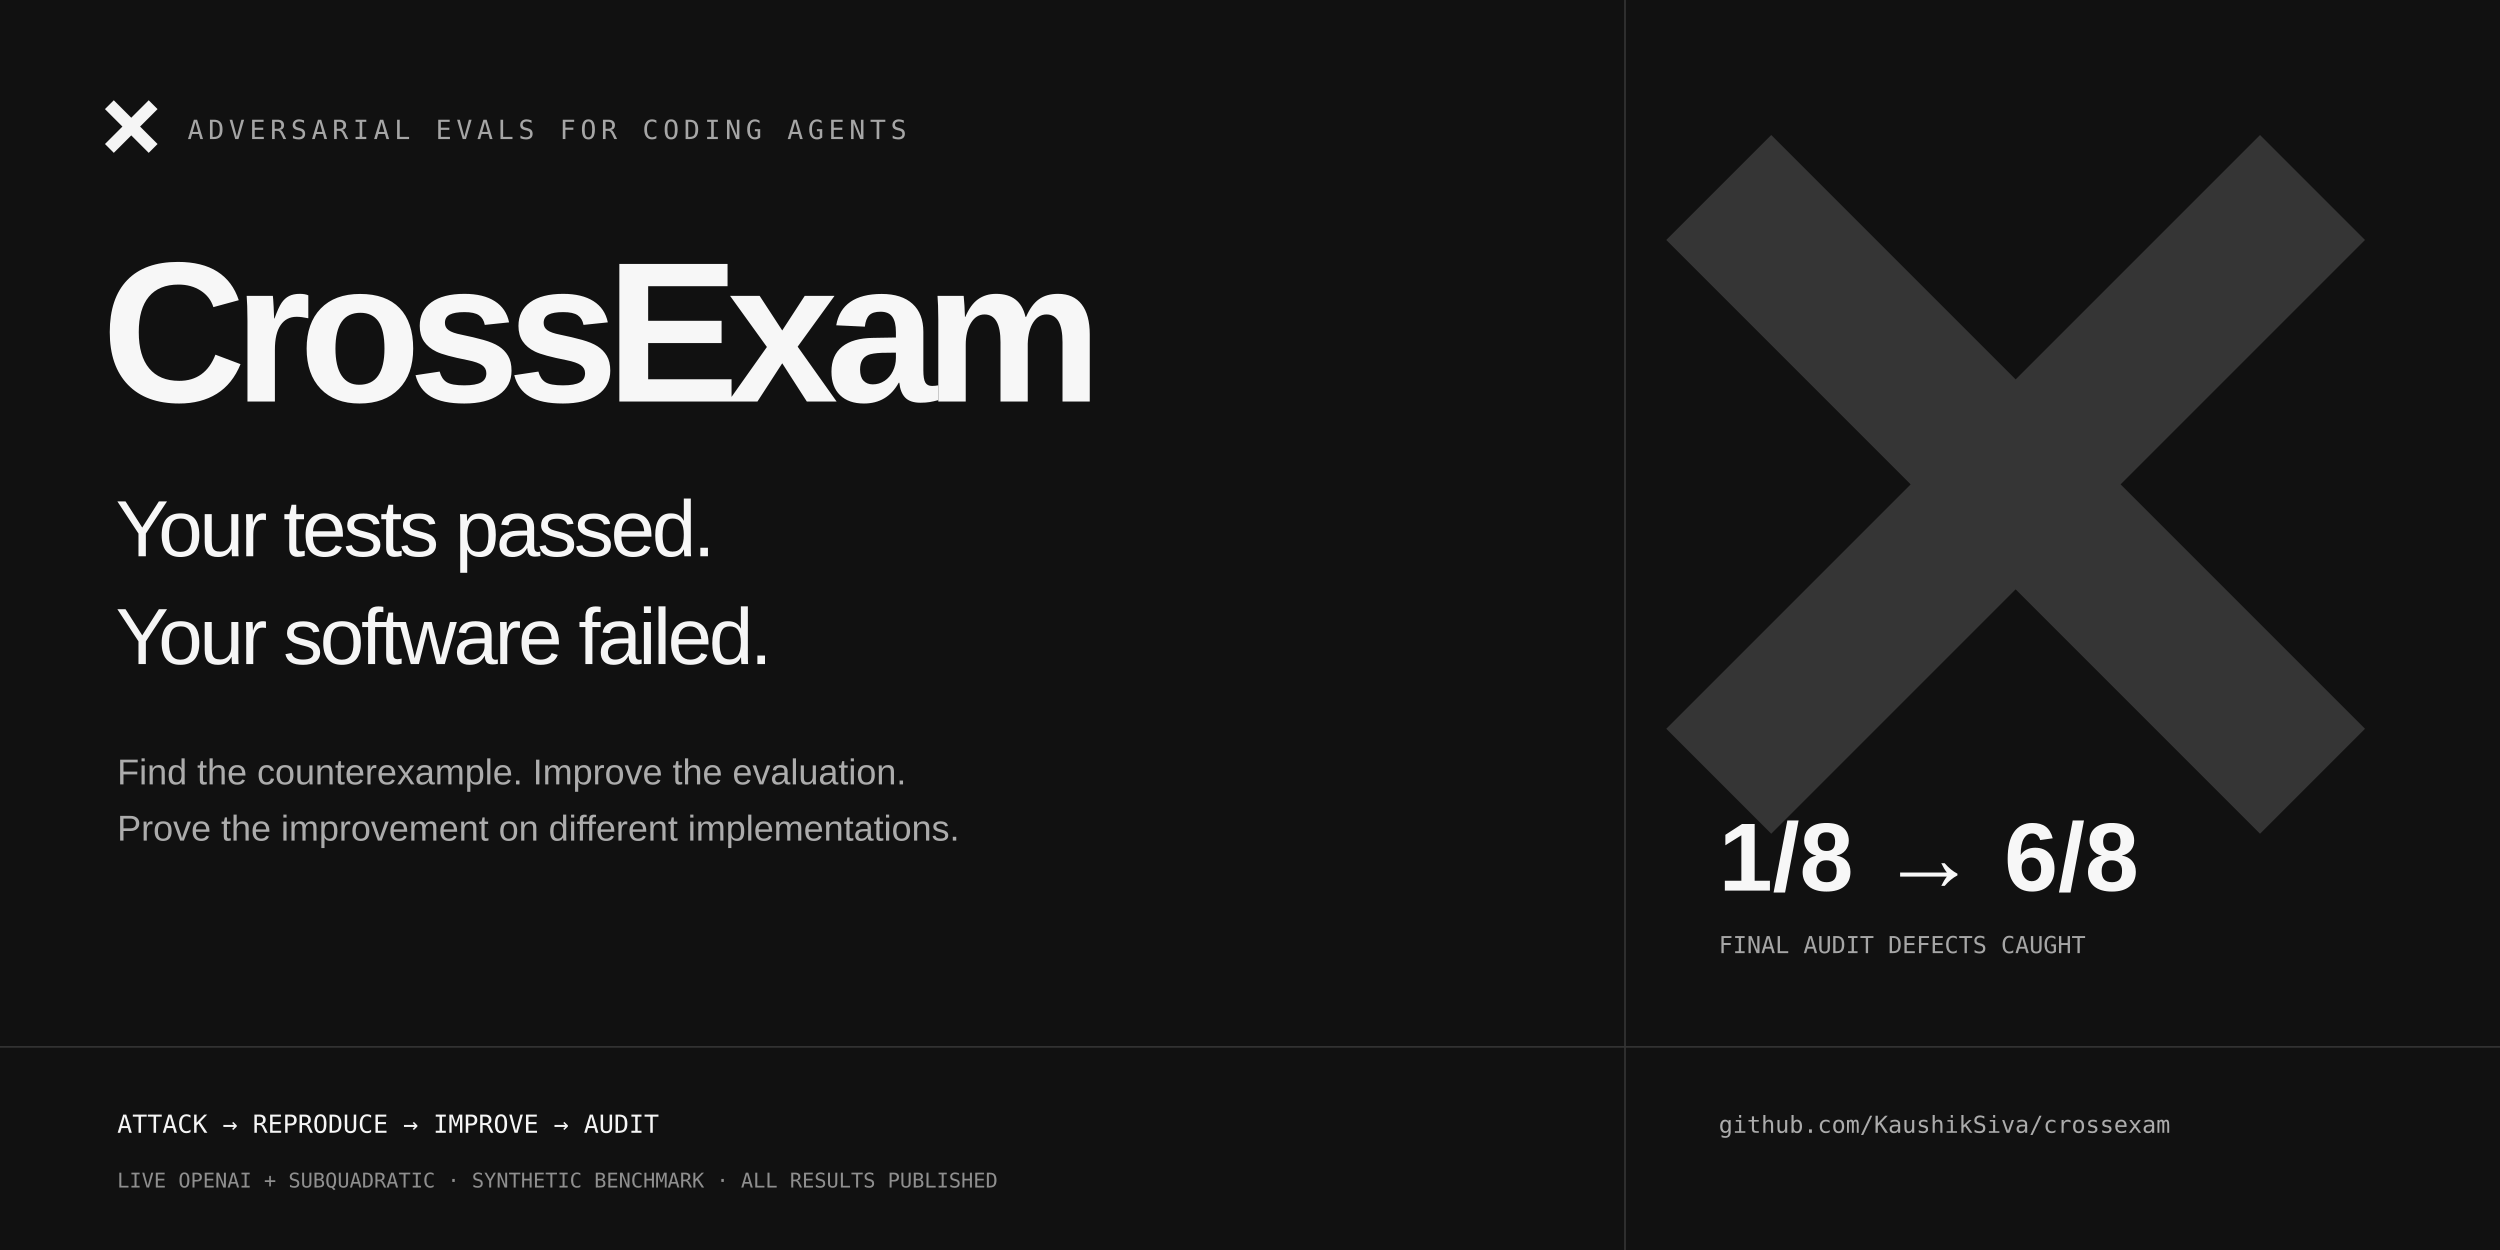
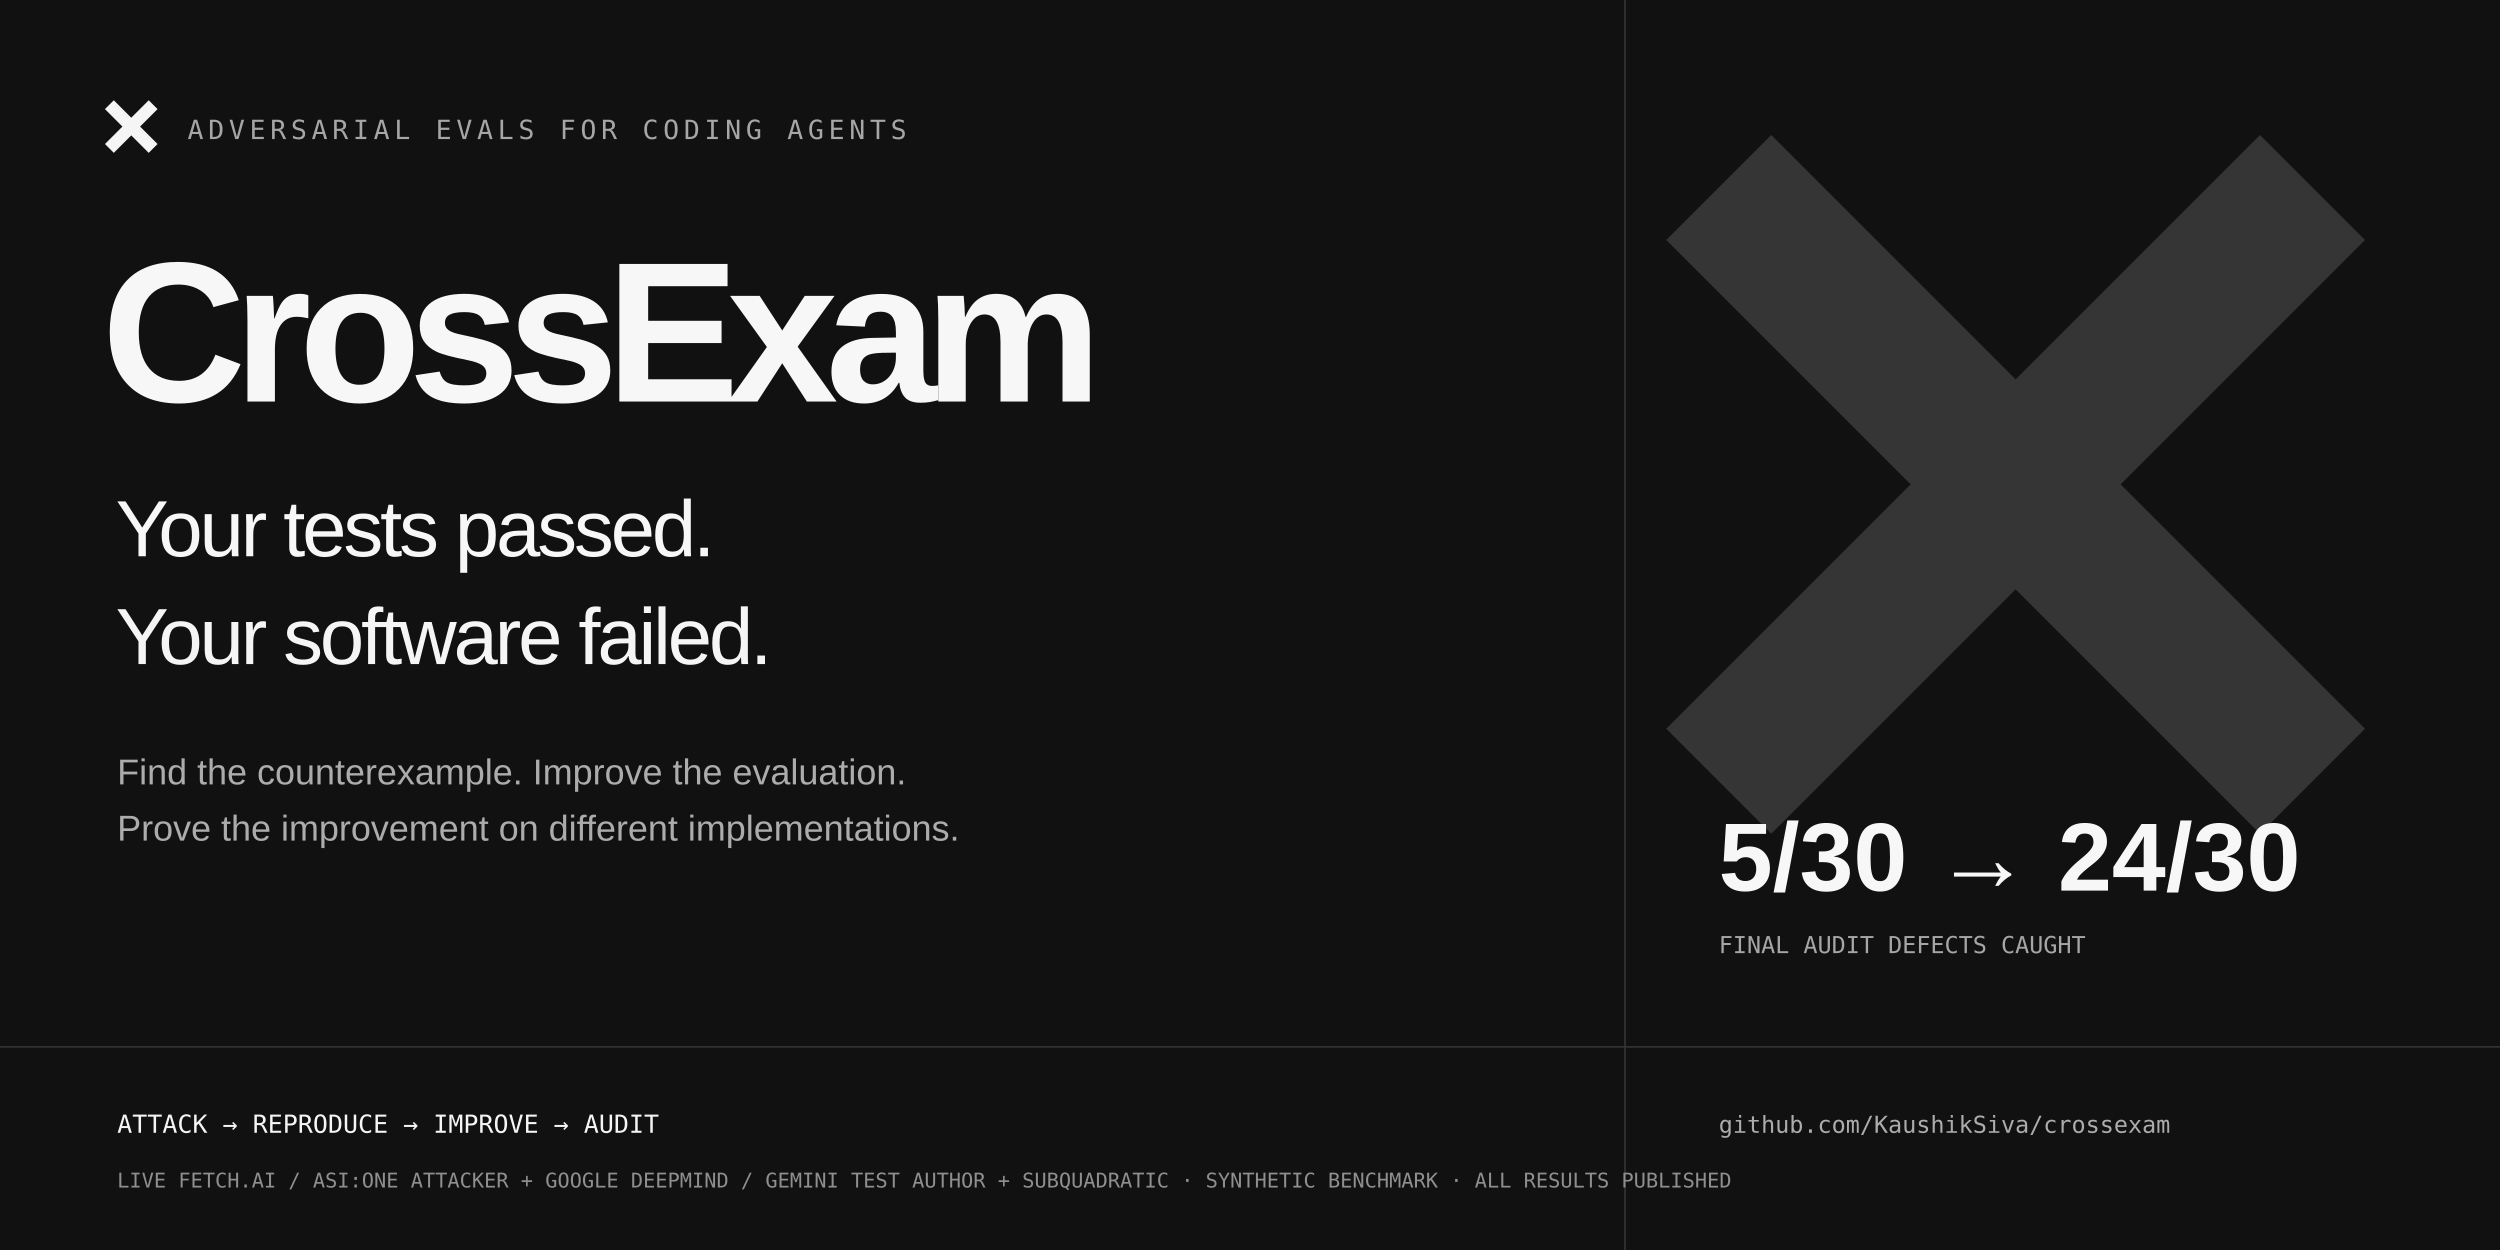
<svg xmlns="http://www.w3.org/2000/svg" width="1600" height="800" viewBox="0 0 1600 800">
  <rect width="1600" height="800" fill="#111111" />
  <g stroke="#353535" stroke-width="1">
    <path d="M0 670H1600M1040 0V800" />
    <path d="M1100 120L1480 500M1480 120L1100 500" stroke-width="95" />
  </g>
  <path d="M70 67l28 28m0-28L70 95" stroke="#f5f5f5" stroke-width="8" />
  <text x="120" y="89" fill="#a6a6a6" font-family="monospace" font-size="17" letter-spacing="3">ADVERSARIAL EVALS FOR CODING AGENTS</text>
  <text x="65" y="257" fill="#f7f7f7" font-family="Arial, sans-serif" font-size="128" font-weight="bold" letter-spacing="-8">CrossExam</text>
  <text x="74" y="356" fill="#f7f7f7" font-family="Arial, sans-serif" font-size="51" letter-spacing="-2">Your tests passed.</text>
  <text x="74" y="425" fill="#f5f5f5" font-family="Arial, sans-serif" font-size="51" letter-spacing="-2">Your software failed.</text>
  <text x="75" y="502" fill="#acacac" font-family="Arial, sans-serif" font-size="23">Find the counterexample. Improve the evaluation.</text>
  <text x="75" y="538" fill="#acacac" font-family="Arial, sans-serif" font-size="23">Prove the improvement on different implementations.</text>
-   <text x="1100" y="570" fill="#f7f7f7" font-family="Arial, sans-serif" font-size="62" font-weight="bold">1/8 → 6/8</text>
+   <text x="1100" y="570" fill="#f7f7f7" font-family="Arial, sans-serif" font-size="62" font-weight="bold">5/30 → 24/30</text>
  <text x="1100" y="610" fill="#a6a6a6" font-family="monospace" font-size="15">FINAL AUDIT DEFECTS CAUGHT</text>
  <text x="75" y="725" fill="#f5f5f5" font-family="monospace" font-size="16">ATTACK → REPRODUCE → IMPROVE → AUDIT</text>
-   <text x="75" y="760" fill="#8f8f8f" font-family="monospace" font-size="13">LIVE OPENAI + SUBQUADRATIC · SYNTHETIC BENCHMARK · ALL RESULTS PUBLISHED</text>
+   <text x="75" y="760" fill="#8f8f8f" font-family="monospace" font-size="13">LIVE FETCH.AI / ASI:ONE ATTACKER + GOOGLE DEEPMIND / GEMINI TEST AUTHOR + SUBQUADRATIC · SYNTHETIC BENCHMARK · ALL RESULTS PUBLISHED</text>
  <text x="1100" y="725" fill="#acacac" font-family="monospace" font-size="15">github.com/KaushikSiva/crossexam</text>
</svg>
